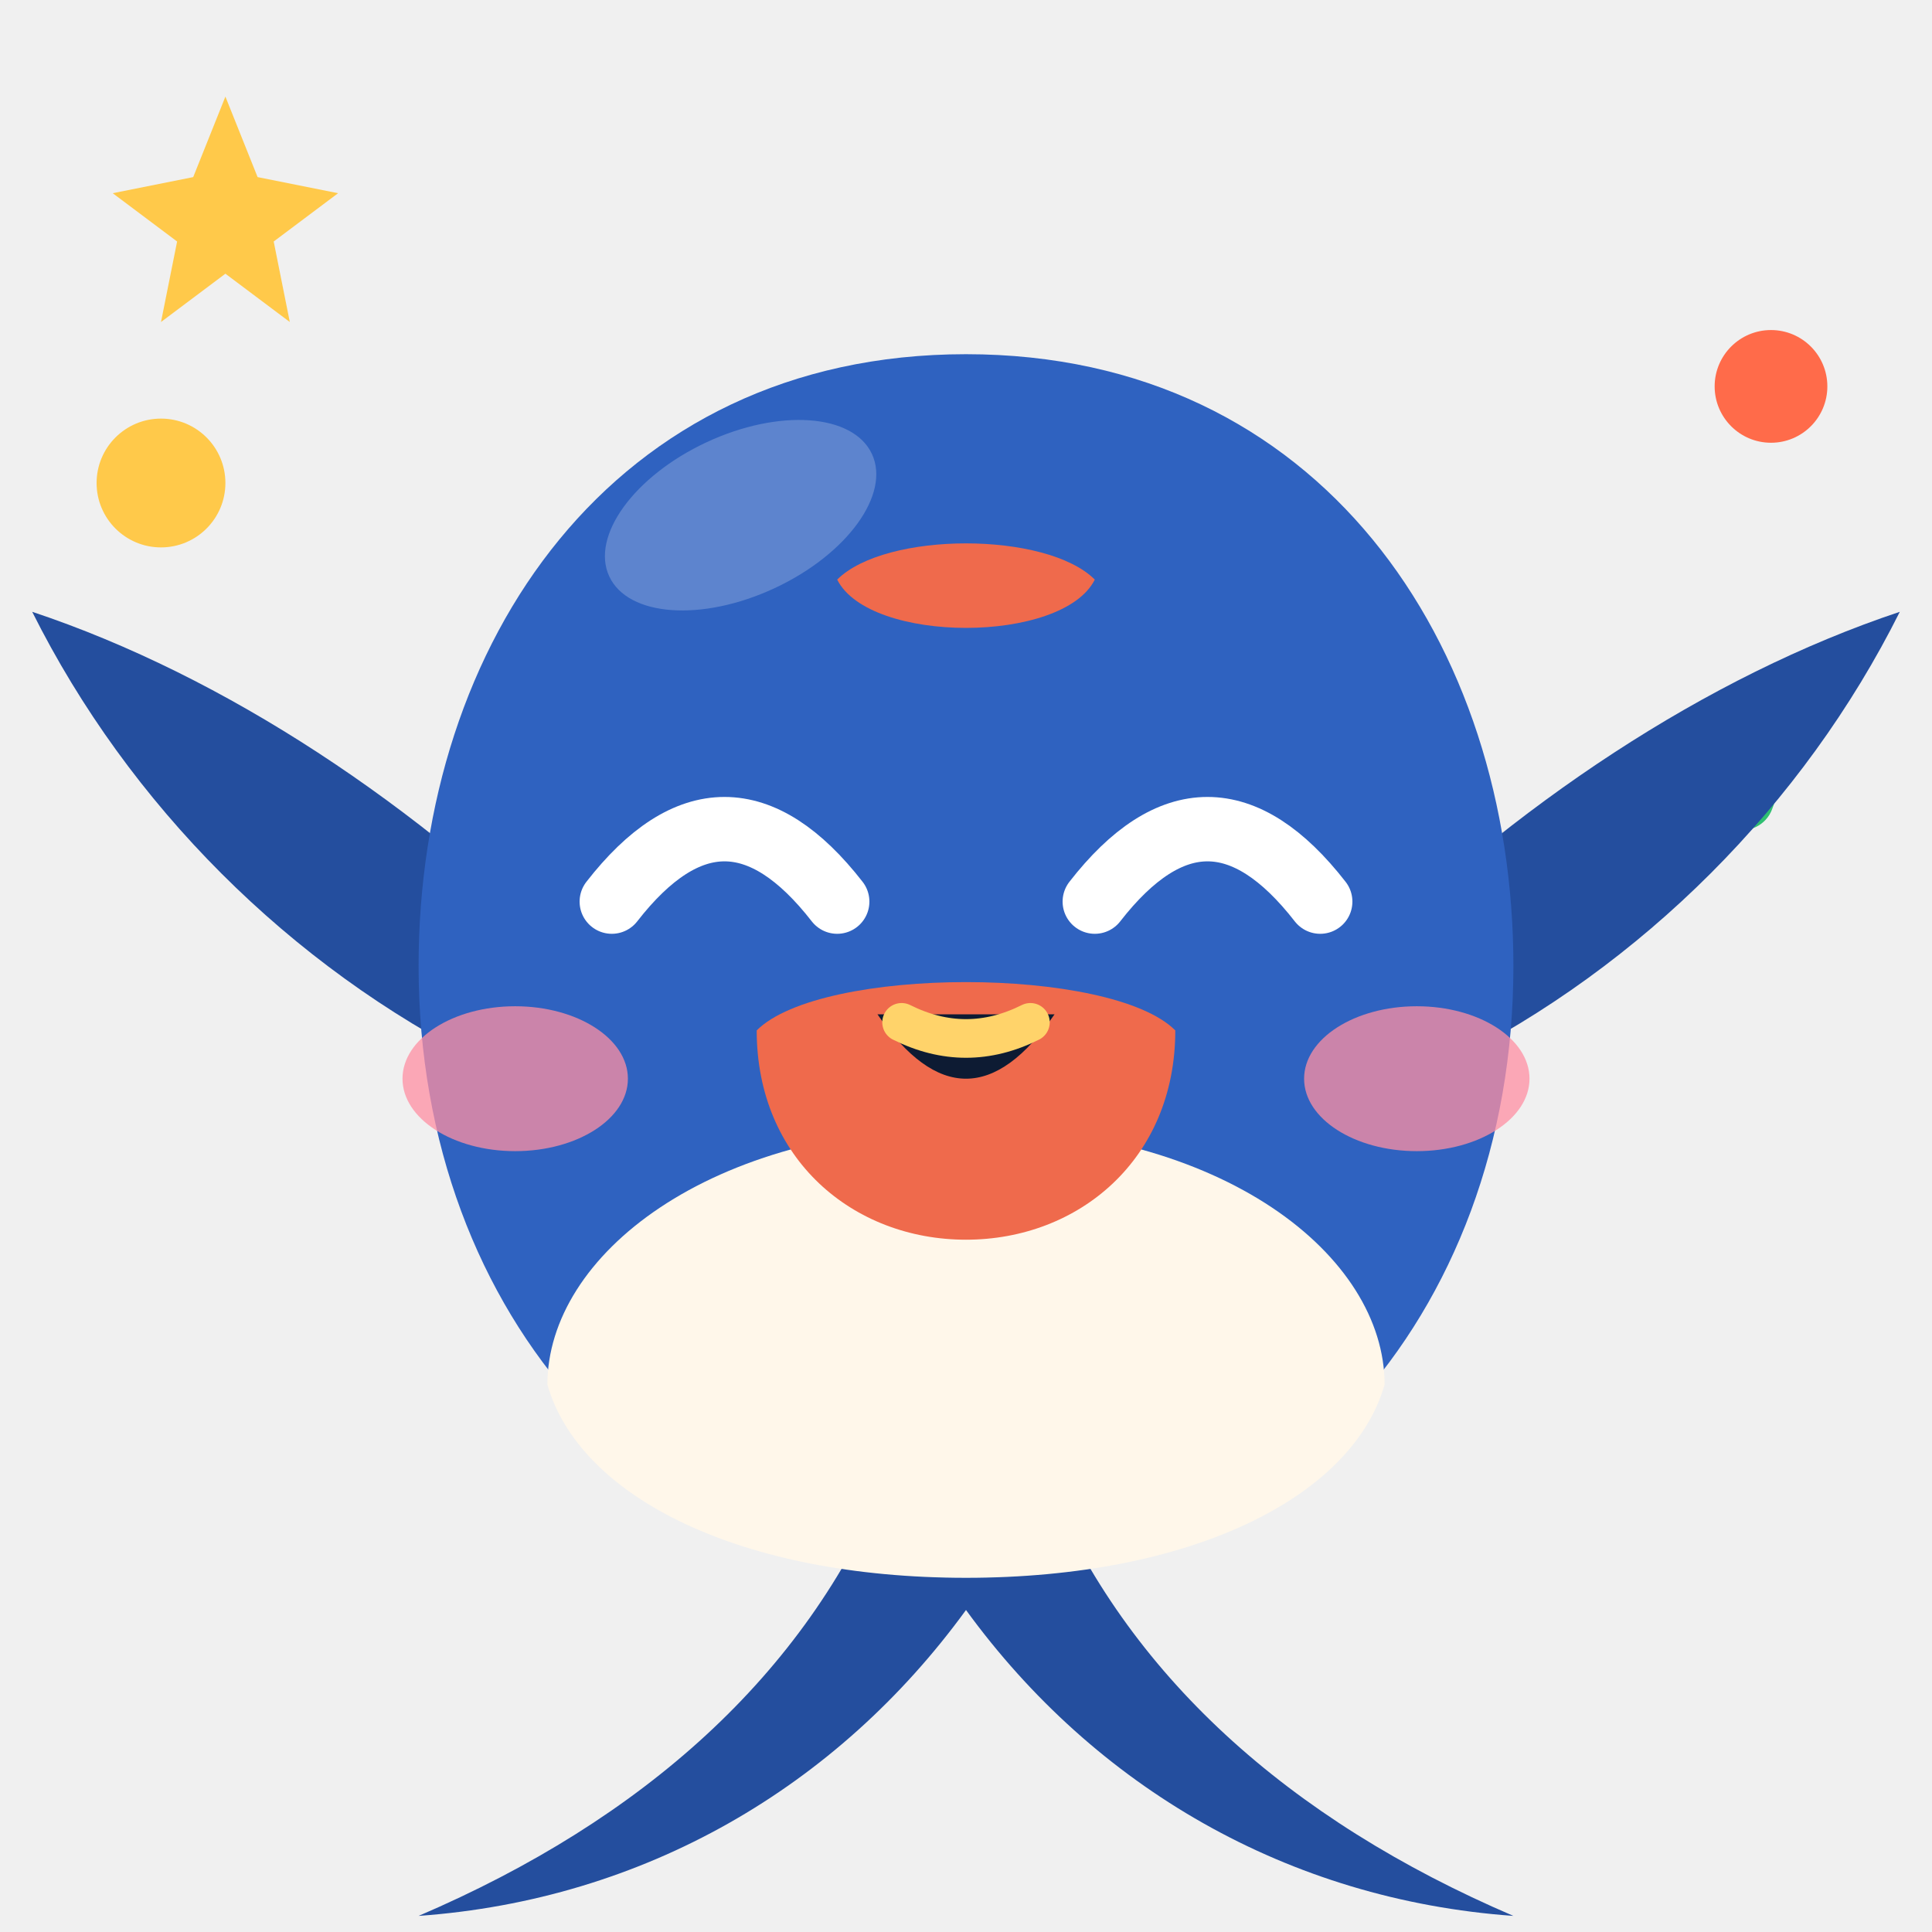
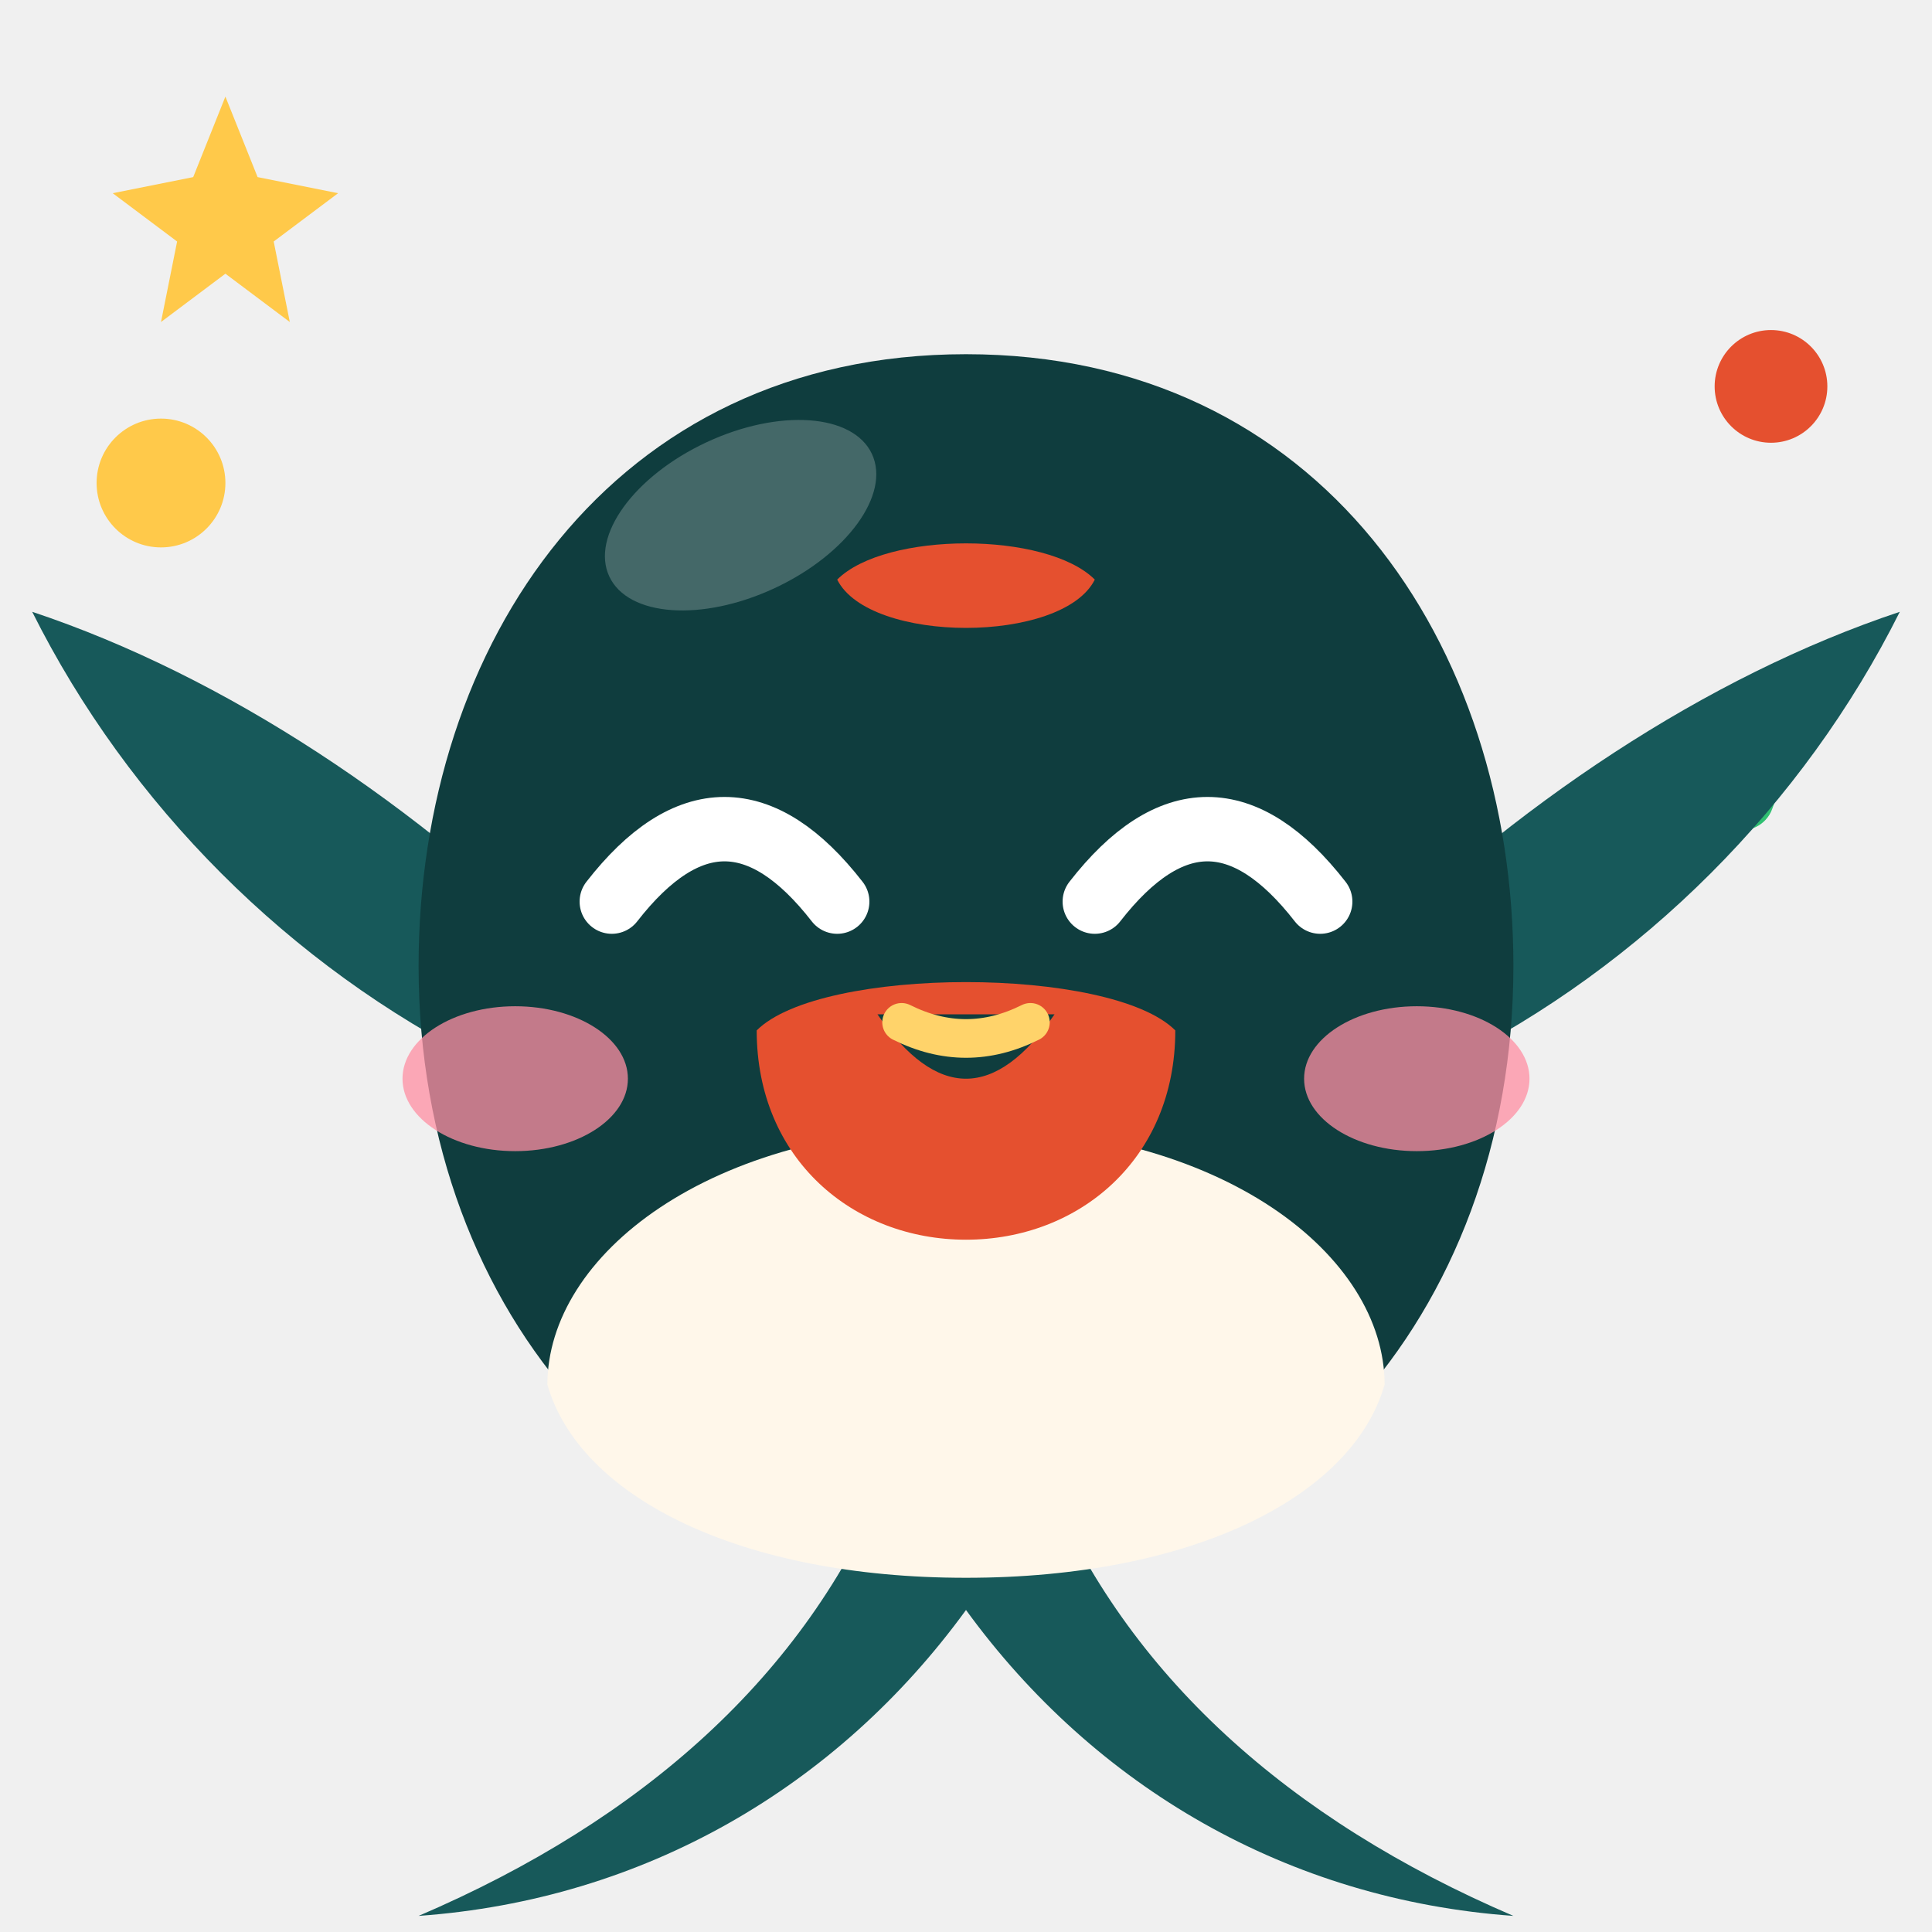
<svg xmlns="http://www.w3.org/2000/svg" width="512" height="512" viewBox="0 0 120 120" role="img" aria-label="Kit – chú én">
  <circle cx="10" cy="30" r="4" fill="#FFC94A" />
-   <circle cx="110" cy="24" r="3.5" fill="#FF6B4A" />
+   <circle cx="110" cy="24" r="3.5" fill="#E5502F" />
  <rect x="104" y="44" width="7" height="7" rx="2" fill="#2FBF71" transform="rotate(20 107 47)" />
  <path d="M14 6 l2 5 l5 1 l-4 3 l1 5 l-4 -3 l-4 3 l1 -5 l-4 -3 l5 -1 Z" fill="#FFC94A" />
-   <path d="M55 92 C50 104 40 113 26 119 C40 118 52 111 60 100 C68 111 80 118 94 119 C80 113 70 104 65 92 Z" fill="#244E9E" />
-   <g class="">
-     <path d="M30 66 C18 60 8 50 2 38 C14 42 26 50 36 60 Z" fill="#244E9E" />
+   <path d="M55 92 C50 104 40 113 26 119 C40 118 52 111 60 100 C68 111 80 118 94 119 C80 113 70 104 65 92 Z" fill="#17595A" />
+   <g>
+     <path d="M30 66 C18 60 8 50 2 38 C14 42 26 50 36 60 Z" fill="#17595A" />
  </g>
-   <g class="">
-     <path d="M90 66 C102 60 112 50 118 38 C106 42 94 50 84 60 Z" fill="#244E9E" />
+   <g>
+     <path d="M90 66 C102 60 112 50 118 38 C106 42 94 50 84 60 Z" fill="#17595A" />
  </g>
-   <path d="M60 22 C82 22 94 40 94 60 C94 82 79 98 60 98 C41 98 26 82 26 60 C26 40 38 22 60 22 Z" fill="#2F62C0" />
+   <path d="M60 22 C82 22 94 40 94 60 C94 82 79 98 60 98 C41 98 26 82 26 60 C26 40 38 22 60 22 Z" fill="#0F3D3E" />
  <ellipse cx="46" cy="32" rx="9" ry="5" fill="#fff" opacity=".22" transform="rotate(-25 46 32)" />
  <path d="M60 70 C76 70 86 78 86 86 C84 93 74 98 60 98 C46 98 36 93 34 86 C34 78 44 70 60 70 Z" fill="#FFF7EA" />
-   <path d="M52 36 C55 33 65 33 68 36 C66 40 54 40 52 36 Z" fill="#EF6A4C" />
-   <path d="M47 64 C51 60 69 60 73 64 C73 72 67 77 60 77 C53 77 47 72 47 64 Z" fill="#EF6A4C" />
+   <path d="M52 36 C55 33 65 33 68 36 C66 40 54 40 52 36 Z" fill="#E5502F" />
+   <path d="M47 64 C51 60 69 60 73 64 C73 72 67 77 60 77 C53 77 47 72 47 64 Z" fill="#E5502F" />
  <path d="M38 56 q7 -9 14 0" stroke="#fff" stroke-width="4" fill="none" stroke-linecap="round" />
  <path d="M68 56 q7 -9 14 0" stroke="#fff" stroke-width="4" fill="none" stroke-linecap="round" />
-   <path d="M54.5 63 q5.5 8 11 0 Z" fill="#0D1B33" />
+   <path d="M54.5 63 q5.5 8 11 0 Z" fill="#0F3D3E" />
  <path d="M56 63.5 q4 2 8 0" stroke="#FFD36A" stroke-width="2.4" fill="none" stroke-linecap="round" />
  <ellipse cx="32" cy="67" rx="7" ry="4.5" fill="#FF8FA3" opacity=".75" />
  <ellipse cx="88" cy="67" rx="7" ry="4.5" fill="#FF8FA3" opacity=".75" />
</svg>
